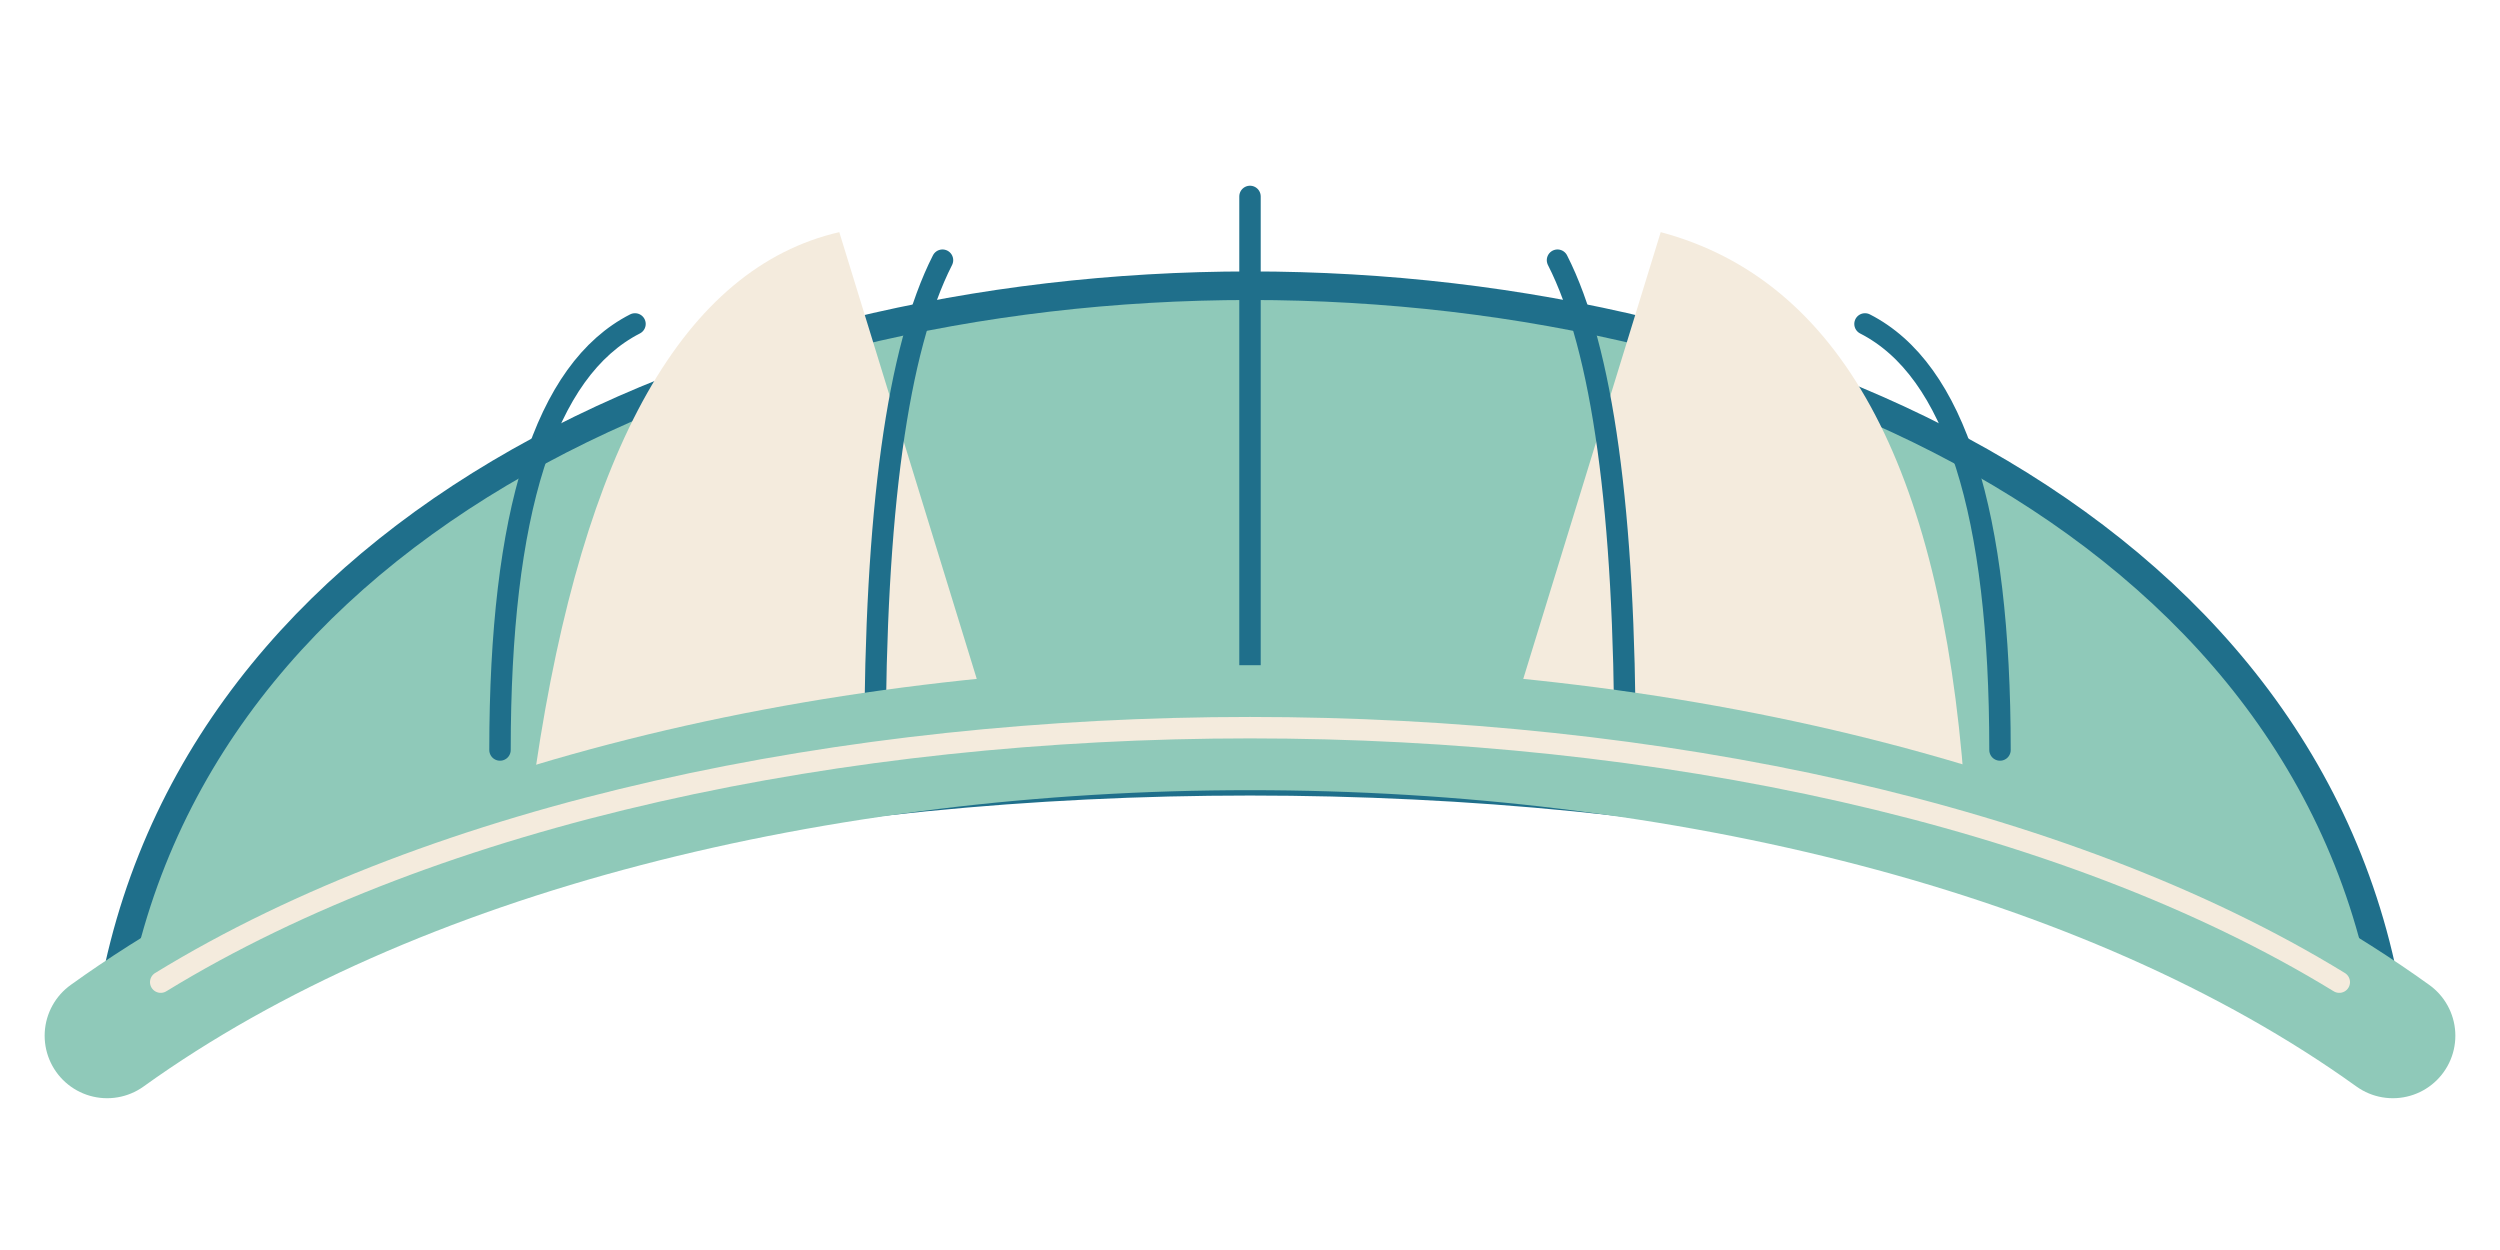
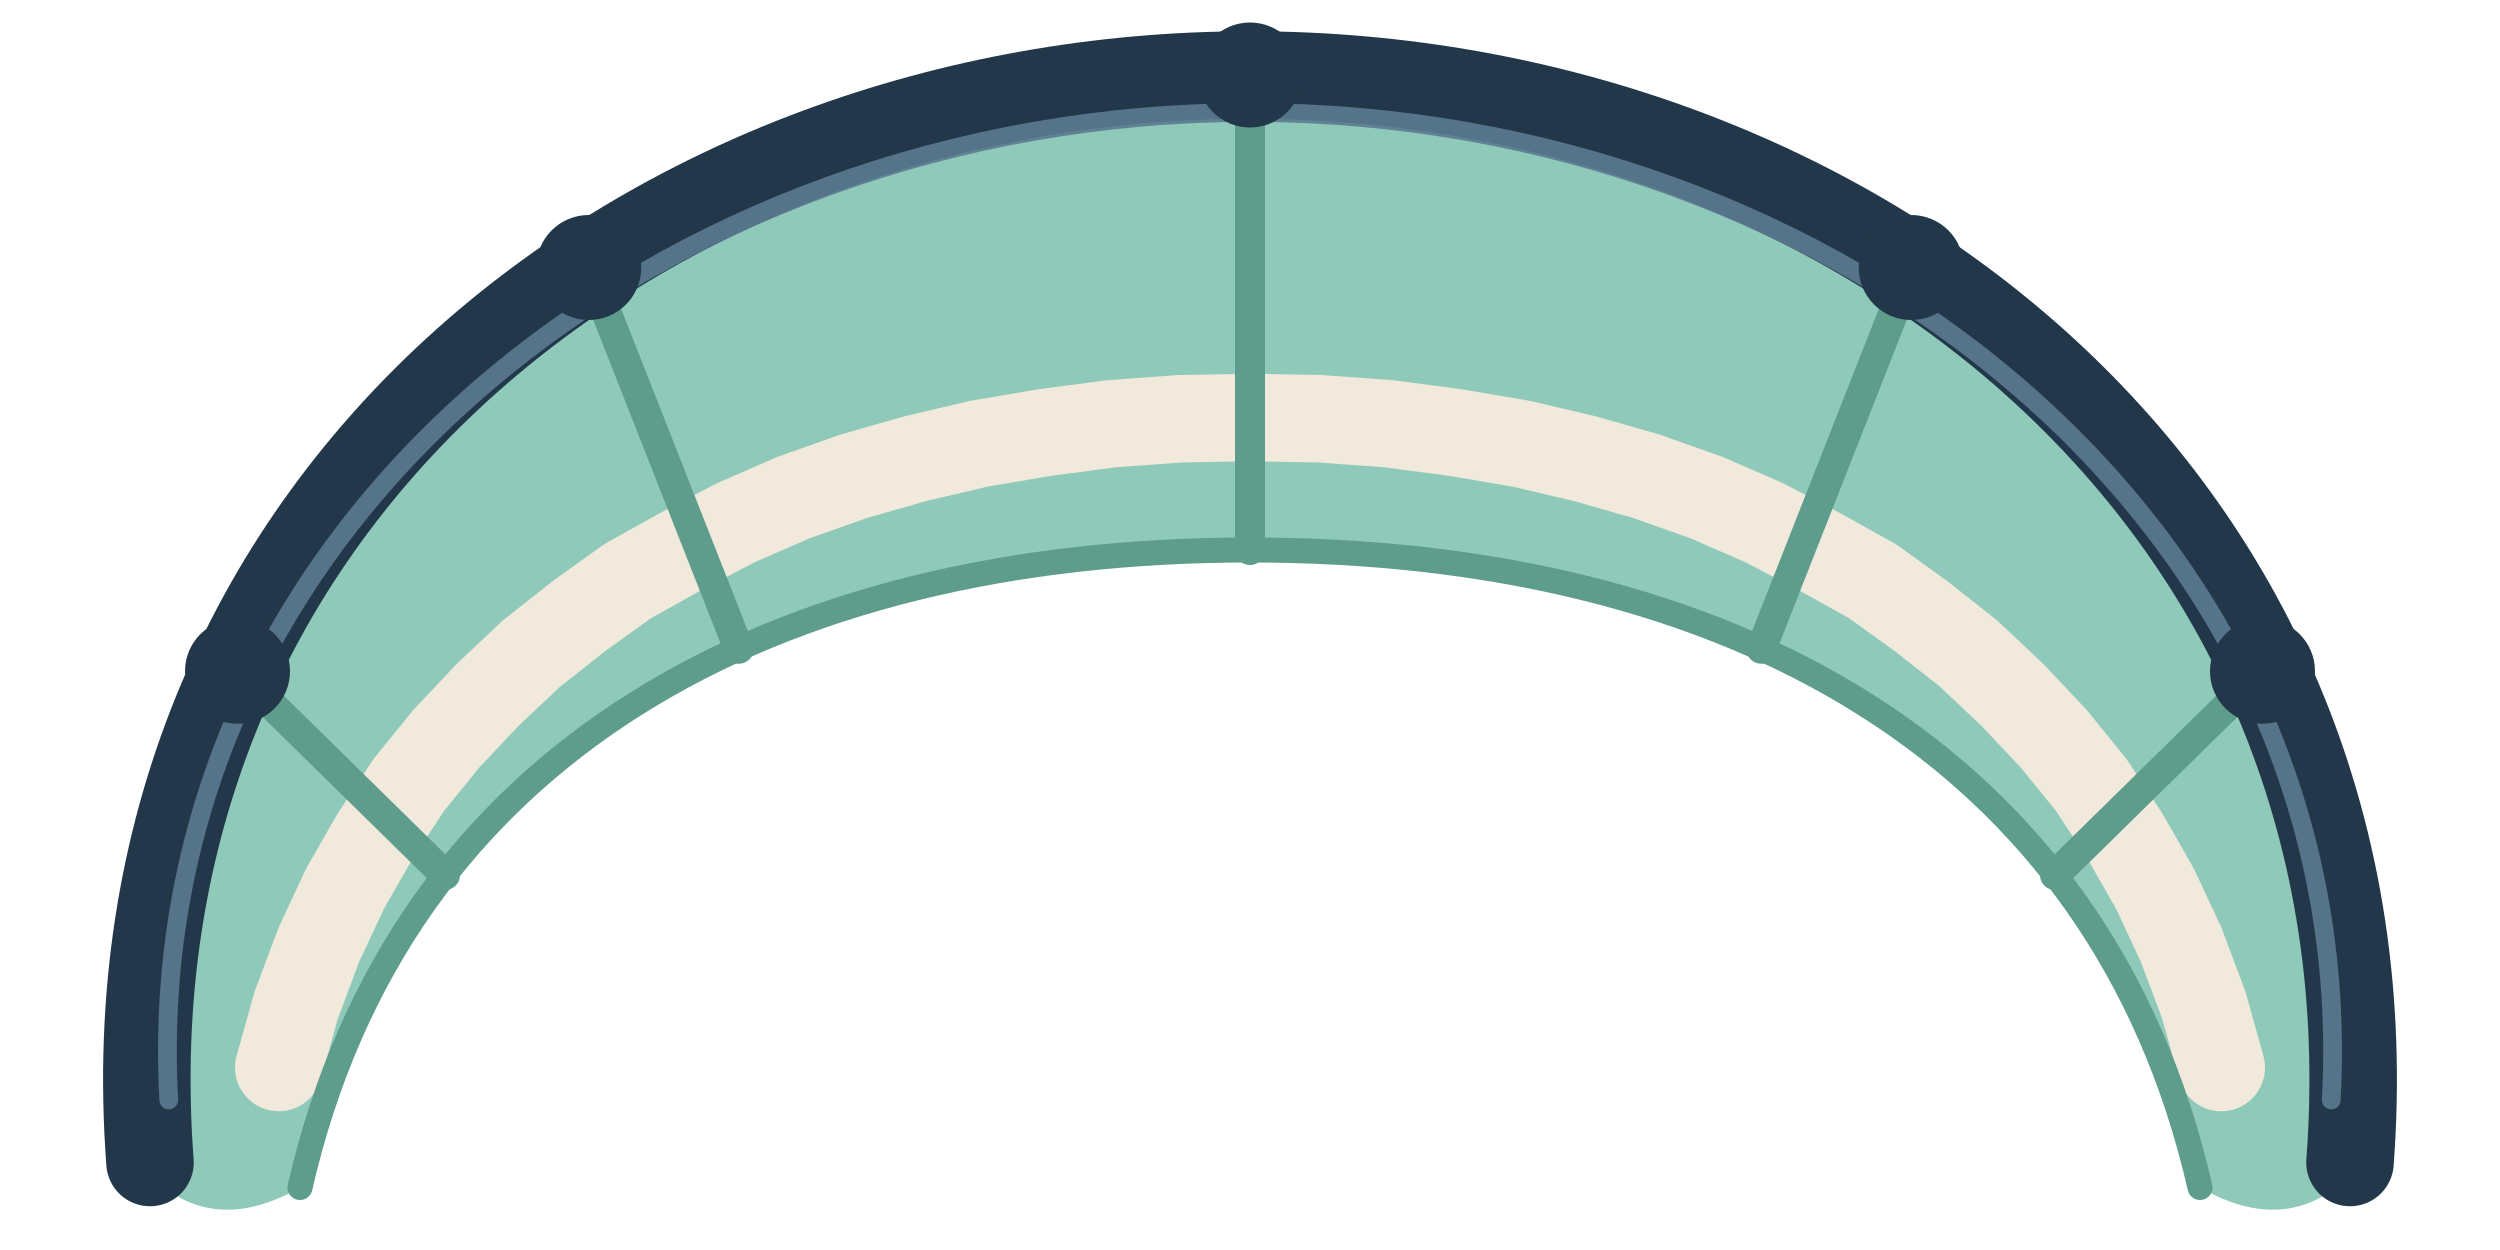
- <svg xmlns="http://www.w3.org/2000/svg" width="140" height="70" viewBox="0 0 140 70">
+ <svg xmlns="http://www.w3.org/2000/svg" width="140" height="70" viewBox="0 0 200 100">
  <g stroke-linecap="round" stroke-linejoin="round">
-     <path d="M6 58 C13 2 127 2 134 58 C104 39 36 39 6 58Z" fill="#8FC9B9" stroke="#1F6F8B" stroke-width="1.6" />
-     <path d="M30 43 Q34 16 47 13 L55 39Z" fill="#F4EBDD" />
-     <path d="M85 39 L93 13 Q108 17 110 44Z" fill="#F4EBDD" />
-     <path d="M28 42 Q28 22 35.56 18.14" fill="none" stroke="#1F6F8B" stroke-width="1.2" />
-     <path d="M49 42 Q49 22 52.78 14.57" fill="none" stroke="#1F6F8B" stroke-width="1.2" />
-     <path d="M70 39 Q70 22 70.0 11.0" fill="none" stroke="#1F6F8B" stroke-width="1.2" />
-     <path d="M91 42 Q91 22 87.22 14.57" fill="none" stroke="#1F6F8B" stroke-width="1.2" />
-     <path d="M112 42 Q112 22 104.44 18.14" fill="none" stroke="#1F6F8B" stroke-width="1.2" />
-     <path d="M6 58 C38 35 102 35 134 58" fill="none" stroke="#8FC9B9" stroke-width="7" />
-     <path d="M9 55 C40 36 100 36 131 55" fill="none" stroke="#F4EBDD" stroke-width="1.2" />
+     <path d="M12 94 C8 40 52 6 100 6 C148 6 192 40 188 94 Q183 99 176 95 C168 60 138 44 100 44 C62 44 32 60 24 95 Q17 99 12 94 Z" fill="#8FC9B9" />
+     <path d="M22.3 85.4 L23.7 80.4 L25.5 75.6 L27.6 71.1 L30.0 66.9 L32.7 62.8 L35.7 59.1 L39.0 55.6 L42.5 52.3 L46.3 49.3 L50.2 46.5 L54.5 44.1 L58.9 41.8 L63.5 39.8 L68.3 38.1 L73.2 36.7 L78.3 35.5 L83.6 34.6 L88.9 33.9 L94.4 33.5 L100.0 33.4 L105.6 33.5 L111.1 33.9 L116.4 34.6 L121.7 35.5 L126.8 36.7 L131.7 38.1 L136.5 39.8 L141.1 41.8 L145.5 44.1 L149.8 46.5 L153.7 49.3 L157.5 52.3 L161.0 55.6 L164.3 59.1 L167.3 62.8 L170.0 66.9 L172.4 71.1 L174.5 75.6 L176.3 80.4 L177.7 85.4" fill="none" stroke="#F4EBDD" stroke-width="7" opacity=".95" />
+     <path d="M19.0 53.7 L35.6 70.0" stroke="#5E9C8B" stroke-width="2.4" />
+     <path d="M47.1 21.4 L59.1 51.9" stroke="#5E9C8B" stroke-width="2.4" />
+     <path d="M100.0 6.0 L100.0 44.0" stroke="#5E9C8B" stroke-width="2.4" />
+     <path d="M152.9 21.4 L140.9 51.9" stroke="#5E9C8B" stroke-width="2.4" />
+     <path d="M181.0 53.7 L164.4 70.0" stroke="#5E9C8B" stroke-width="2.4" />
+     <path d="M24 95 C32 60 62 44 100 44 C138 44 168 60 176 95" fill="none" stroke="#5E9C8B" stroke-width="2" />
+     <path d="M12 93 C8 40 52 6 100 6 C148 6 192 40 188 93" fill="none" stroke="#22384A" stroke-width="7" />
+     <path d="M13.5 88 C11 42 53 9 100 9 C147 9 189 42 186.5 88" fill="none" stroke="#5B7A90" stroke-width="1.5" opacity=".9" />
+     <circle cx="19.0" cy="53.7" r="4.2" fill="#22384A" />
+     <circle cx="47.1" cy="21.4" r="4.2" fill="#22384A" />
+     <circle cx="100.0" cy="6.0" r="4.2" fill="#22384A" />
+     <circle cx="152.9" cy="21.4" r="4.2" fill="#22384A" />
+     <circle cx="181.0" cy="53.7" r="4.2" fill="#22384A" />
  </g>
</svg>
